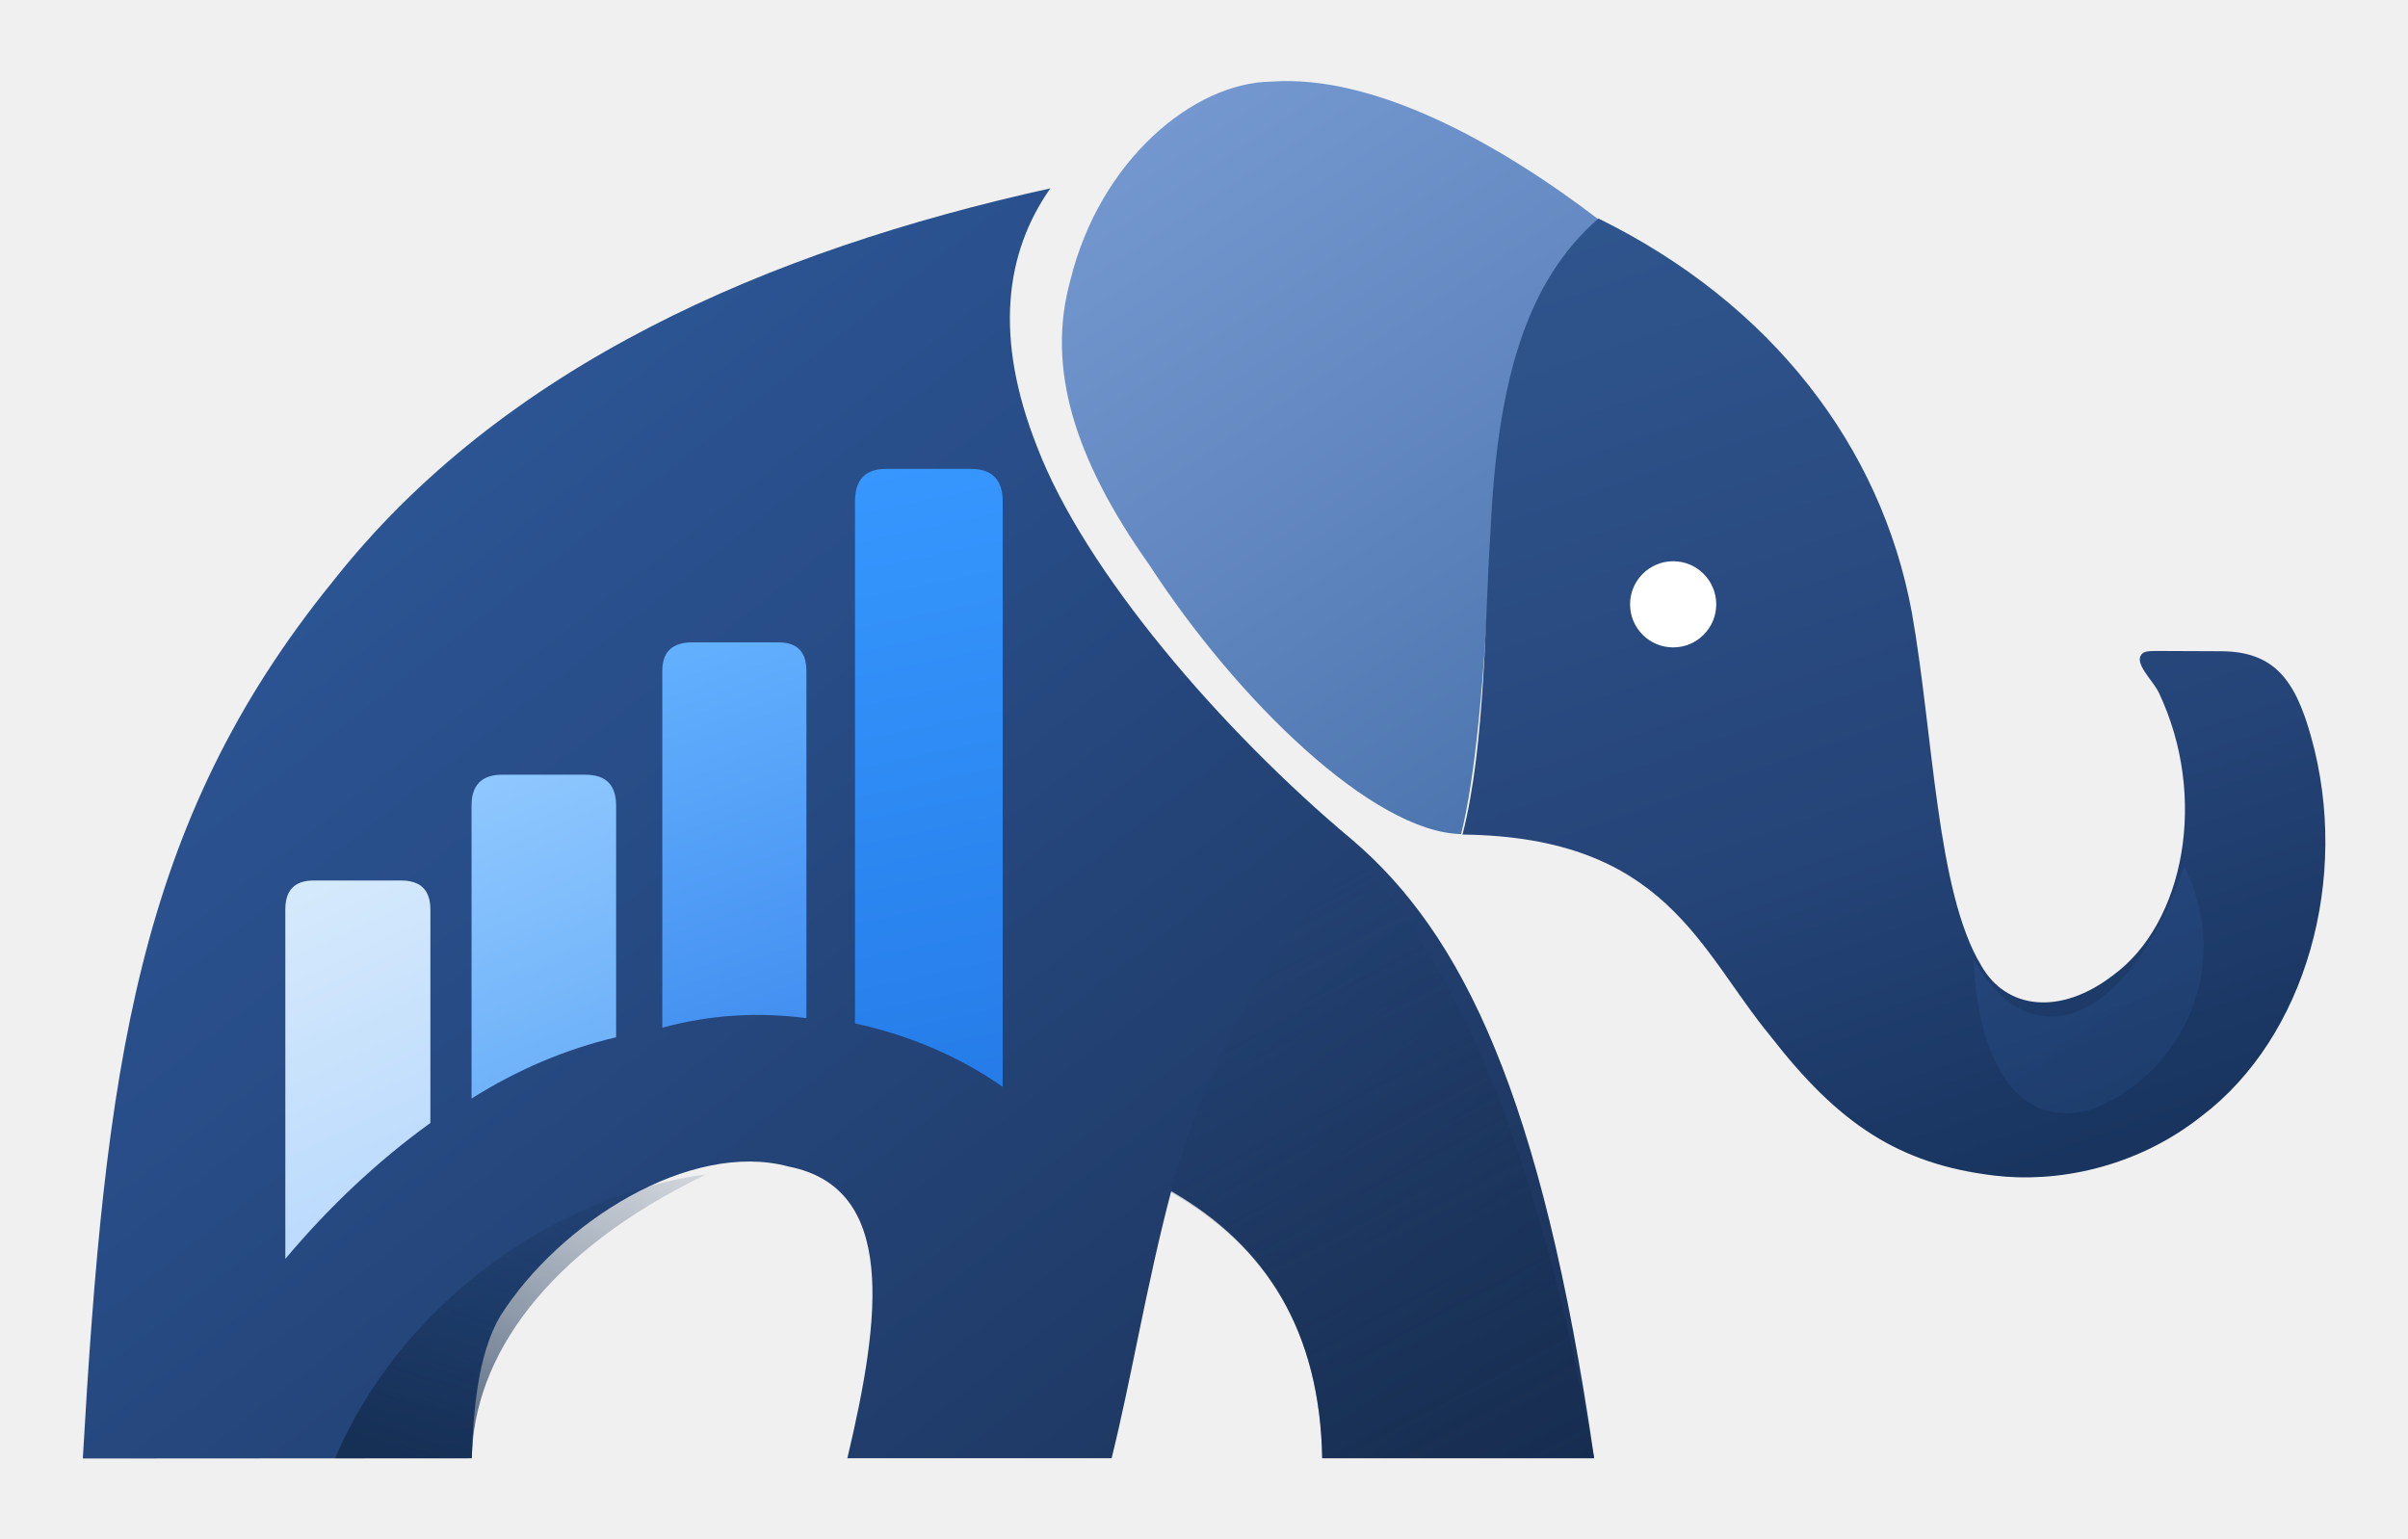
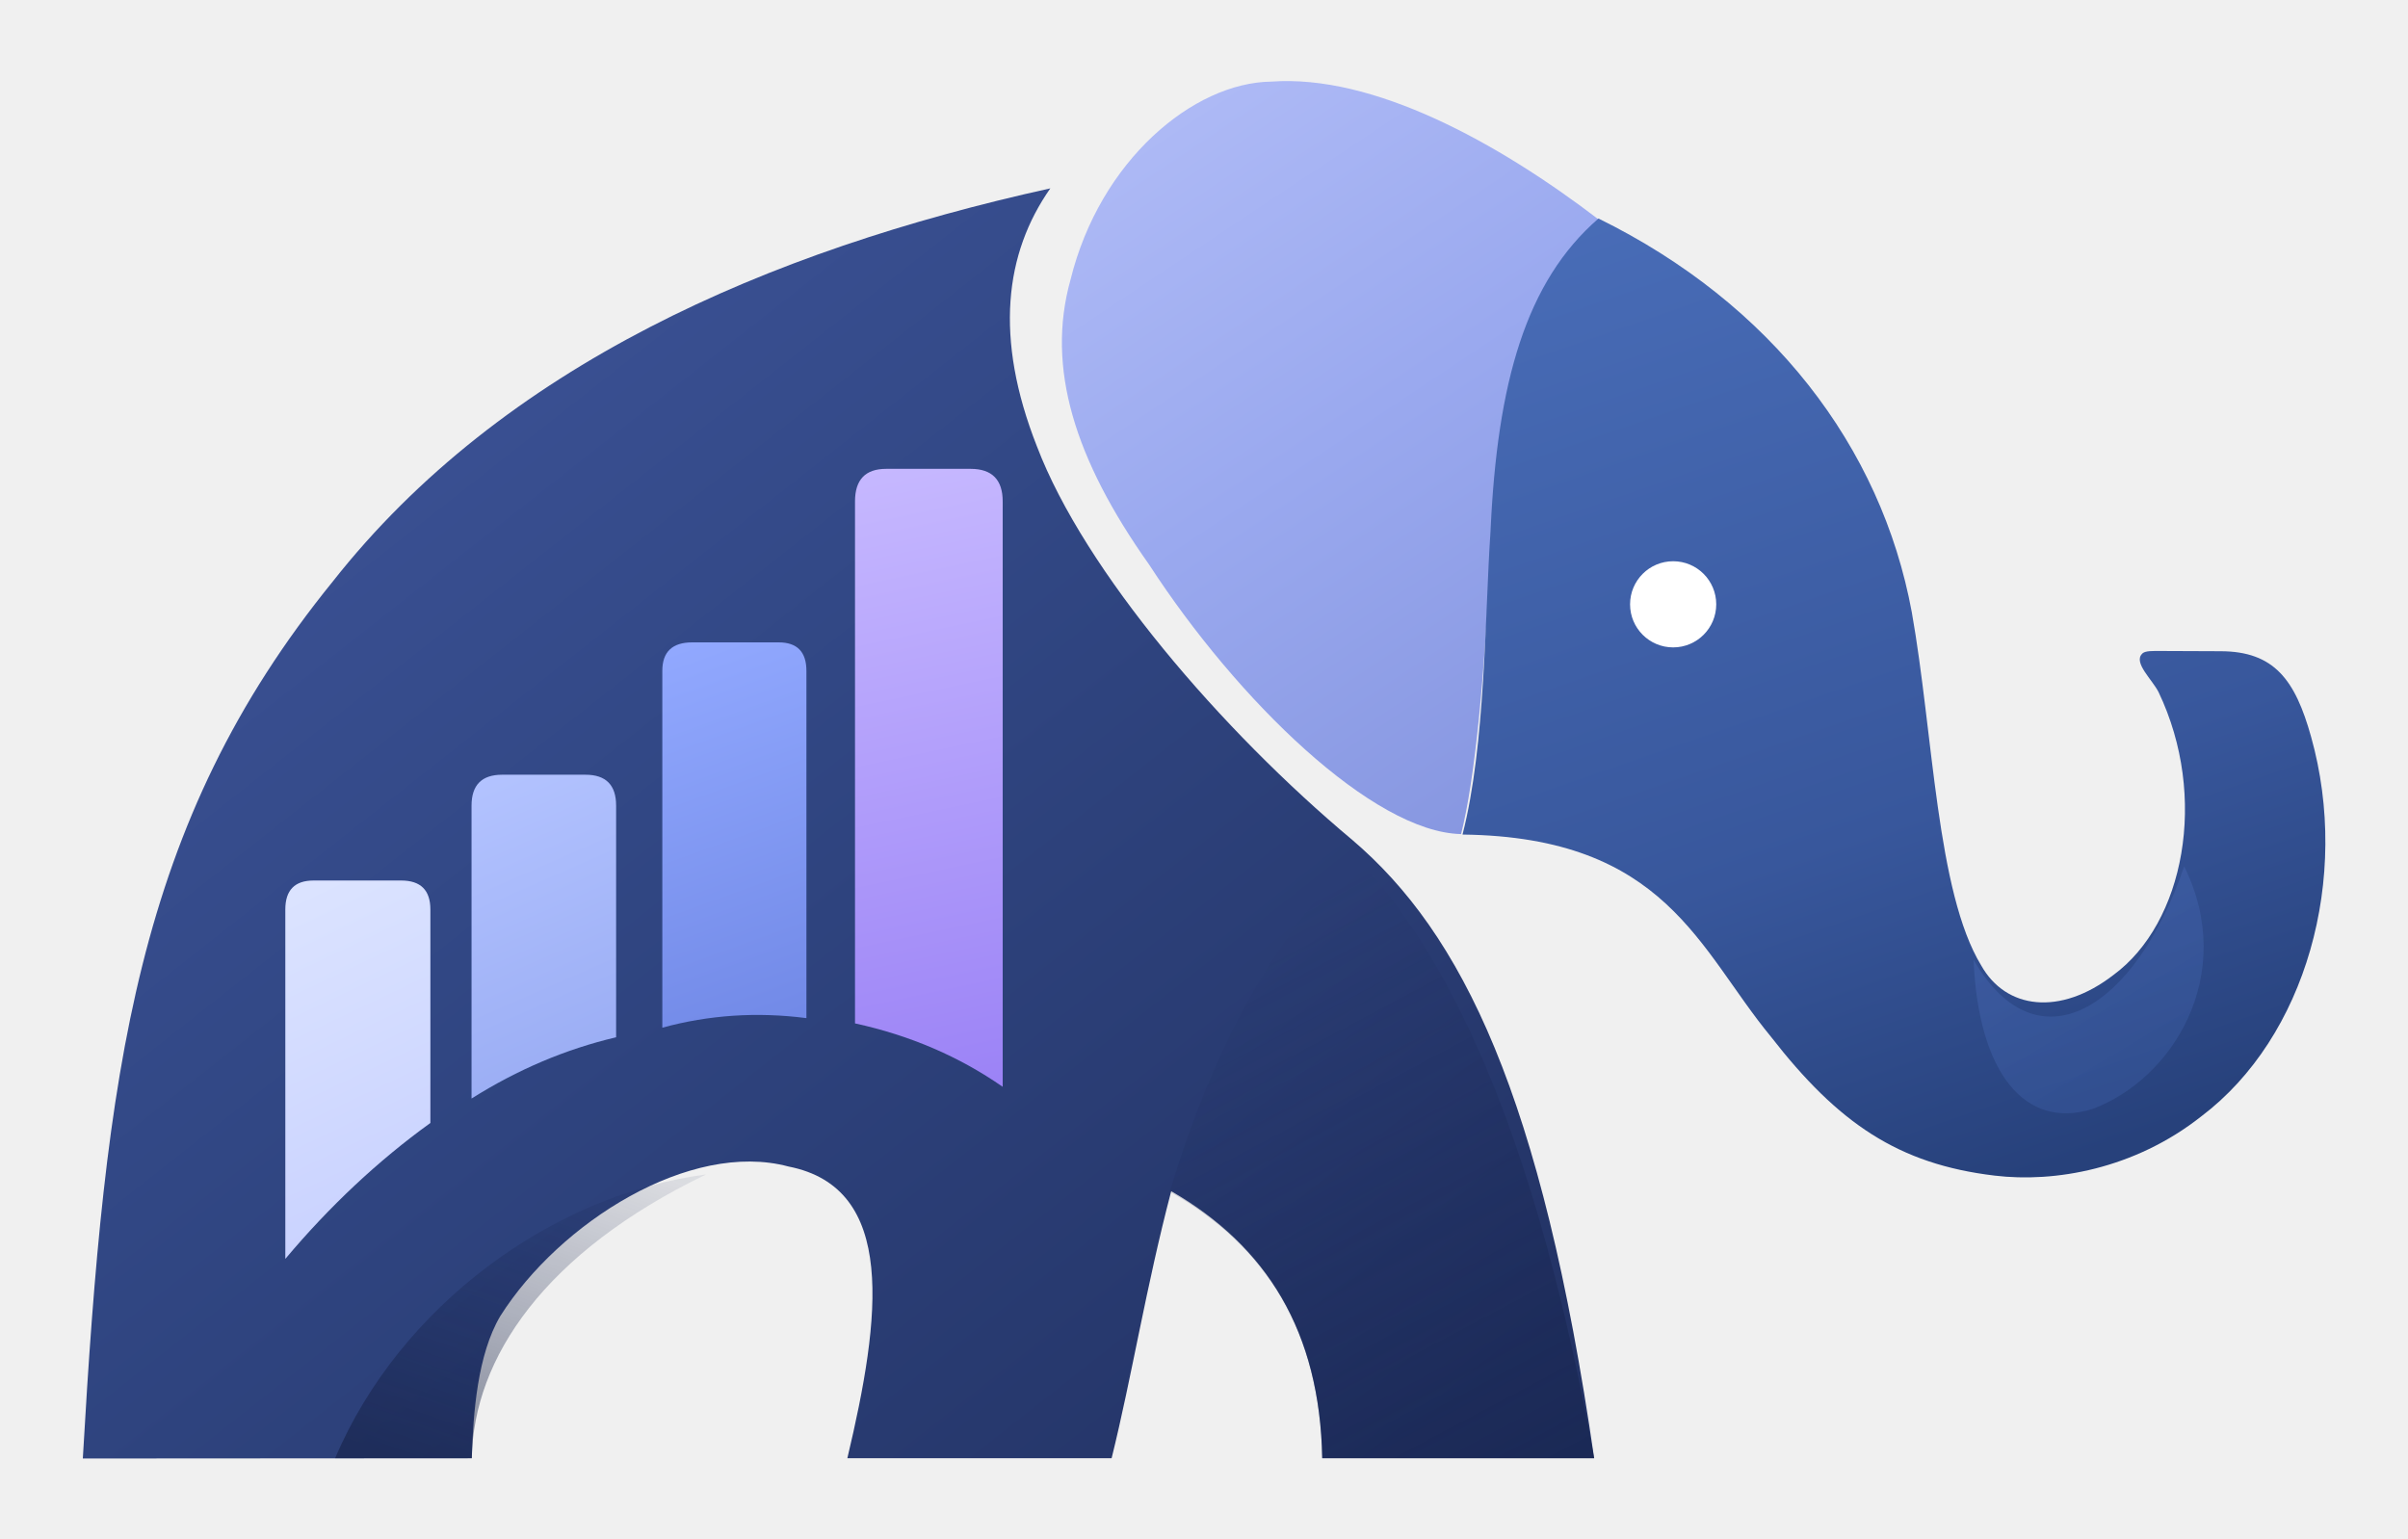
<svg xmlns="http://www.w3.org/2000/svg" viewBox="143 283 1006 643">
  <defs>
    <linearGradient id="body" x1="240" y1="340" x2="695" y2="918" gradientUnits="userSpaceOnUse">
-       <stop offset="0" stop-color="#305d9f" />
-       <stop offset="0.42" stop-color="#284d88" />
-       <stop offset="1" stop-color="#1d355d" />
+       <stop offset="0" stop-color="#41579e" />
+       <stop offset="0.45" stop-color="#314784" />
+       <stop offset="1" stop-color="#233365" />
    </linearGradient>
    <linearGradient id="ear" x1="590" y1="308" x2="801" y2="625" gradientUnits="userSpaceOnUse">
-       <stop offset="0" stop-color="#789bd2" />
-       <stop offset="0.48" stop-color="#658ac3" />
-       <stop offset="1" stop-color="#4a73ad" />
+       <stop offset="0" stop-color="#b3bef7" />
+       <stop offset="0.5" stop-color="#9aa9ef" />
+       <stop offset="1" stop-color="#8595df" />
    </linearGradient>
    <linearGradient id="head" x1="805" y1="362" x2="952" y2="787" gradientUnits="userSpaceOnUse">
-       <stop offset="0" stop-color="#30568f" />
-       <stop offset="0.65" stop-color="#254478" />
-       <stop offset="1" stop-color="#18345f" />
+       <stop offset="0" stop-color="#496db8" />
+       <stop offset="0.65" stop-color="#38579c" />
+       <stop offset="1" stop-color="#27417b" />
    </linearGradient>
    <linearGradient id="trunk" x1="962" y1="583" x2="1070" y2="764" gradientUnits="userSpaceOnUse">
-       <stop offset="0" stop-color="#315b9c" />
-       <stop offset="1" stop-color="#23487f" />
+       <stop offset="0" stop-color="#5d7fd0" />
+       <stop offset="1" stop-color="#3a5ca5" />
    </linearGradient>
    <linearGradient id="legShade" x1="368" y1="748" x2="317" y2="894" gradientUnits="userSpaceOnUse">
-       <stop offset="0" stop-color="#18365f" stop-opacity=".13" />
-       <stop offset="1" stop-color="#102747" stop-opacity=".72" />
+       <stop offset="0" stop-color="#192755" stop-opacity=".08" />
+       <stop offset="1" stop-color="#101a3c" stop-opacity=".50" />
    </linearGradient>
    <linearGradient id="frontLeg" x1="680" y1="661" x2="812" y2="909" gradientUnits="userSpaceOnUse">
-       <stop offset="0" stop-color="#1a355b" stop-opacity="0" />
-       <stop offset="1" stop-color="#132949" stop-opacity=".70" />
+       <stop offset="0" stop-color="#1a2757" stop-opacity="0" />
+       <stop offset="1" stop-color="#121f46" stop-opacity=".55" />
    </linearGradient>
    <linearGradient id="bar1" x1="260" y1="660" x2="328" y2="803" gradientUnits="userSpaceOnUse">
-       <stop offset="0" stop-color="#d5e9fc" />
-       <stop offset="1" stop-color="#b7d8fd" />
+       <stop offset="0" stop-color="#dbe3ff" />
+       <stop offset="1" stop-color="#c7d0ff" />
    </linearGradient>
    <linearGradient id="bar2" x1="345" y1="607" x2="402" y2="737" gradientUnits="userSpaceOnUse">
-       <stop offset="0" stop-color="#90c8ff" />
-       <stop offset="1" stop-color="#6aaff8" />
+       <stop offset="0" stop-color="#b3c3ff" />
+       <stop offset="1" stop-color="#98abf3" />
    </linearGradient>
    <linearGradient id="bar3" x1="421" y1="550" x2="481" y2="716" gradientUnits="userSpaceOnUse">
-       <stop offset="0" stop-color="#64b1ff" />
-       <stop offset="1" stop-color="#428ef0" />
+       <stop offset="0" stop-color="#92a9ff" />
+       <stop offset="1" stop-color="#7088e6" />
    </linearGradient>
    <linearGradient id="bar4" x1="507" y1="479" x2="562" y2="739" gradientUnits="userSpaceOnUse">
-       <stop offset="0" stop-color="#3797ff" />
-       <stop offset="1" stop-color="#257ce8" />
+       <stop offset="0" stop-color="#c6b8ff" />
+       <stop offset="1" stop-color="#9b82f6" />
    </linearGradient>
  </defs>
  <path fill="url(#body)" d="  M 177.6,892.4  C 186.9,730.3 199.8,627.2 282.0,526.0  C 353.0,435.8 463.9,387.7 581.8,361.7  C 562.8,388.8 558.3,424.1 576.2,469.5  C 596.1,521.7 653.3,588.2 707.9,633.9  C 753.7,672.9 787.1,740.5 809.0,892.3  L 695.4,892.3  C 694.4,839.3 672.2,803.7 632.3,780.7  C 621.8,820.6 615.9,858.0 607.4,892.3  L 497.0,892.3  C 511.0,833.4 517.8,779.3 472.4,770.4  C 431.4,759.4 376.8,793.7 352.0,832.9  C 342.5,849.0 340.7,873.2 340.1,892.3  Z" />
  <path fill="url(#bar1)" d="M 274,650.9 H 310.6 Q 322.8,650.9 322.8,663.0 V 752.2  Q 290.0,775.9 262.2,809.0 V 663.0 Q 262.2,650.9 274,650.9 Z" />
  <path fill="url(#bar2)" d="M 352.8,606.7 H 387.6 Q 400.4,606.7 400.4,619.6 V 716.4  Q 368.9,723.8 340.0,742.0 V 619.6 Q 340.0,606.7 352.8,606.7 Z" />
  <path fill="url(#bar3)" d="M 432.2,551.4 H 468.3 Q 479.9,551.4 479.9,563.3 V 708.4  Q 448.9,704.4 419.7,712.4 V 563.3 Q 419.7,551.4 432.2,551.4 Z" />
  <path fill="url(#bar4)" d="M 513.2,478.9 H 548.5 Q 561.9,478.9 561.9,492.5 V 737.1  Q 534.6,718.1 500.2,710.6 V 492.5 Q 500.2,478.9 513.2,478.9 Z" />
  <path fill="url(#legShade)" d="M 283.0,892.3 C 310.2,828.3 374.2,782.1 438.0,773.7  C 370.6,806.2 340.8,850.4 340.1,892.3 Z" />
  <path fill="url(#frontLeg)" d="M 631.7,780.9 C 652.6,711.8 678.8,672.9 708.6,640.0  C 758.8,692.2 789.3,783.6 809,892.3 H 695.4 C 694.4,839.3 672.2,803.7 631.7,780.9 Z" />
  <path fill="url(#ear)" d="M 753.4,631.5  C 716.7,630.7 660.0,575.8 623.0,518.8  C 591.9,474.9 580.0,436.6 590.2,400.0  C 602.5,350.0 641.6,317.5 674.1,317.1  C 716.7,314.0 768.5,342.3 811.0,374.8  C 778.3,409.1 768.2,451.8 765.8,508.3  C 763.4,566.4 759.1,609.0 753.4,631.5 Z" />
  <path fill="url(#head)" d="M 810.8,374.3  C 883.0,409.8 928.9,469.5 941.7,538.8  C 950.7,589.4 952.0,655.7 970.7,686.4  C 981.0,704.7 1003.6,707.6 1025.9,690.4  C 1055.5,668.7 1065.7,616.0 1044.8,572.2  C 1042.2,567.0 1034.2,559.9 1037.9,556.2  C 1039.0,554.8 1042.5,555.0 1046.2,555.0  L 1070.6,555.1  C 1093.2,555.1 1101.9,567.2 1108.5,590.8  C 1125.1,649.9 1106.3,716.4 1062.7,749.4  C 1034.6,771.6 1001.2,777.2 976.3,774.2  C 936.1,769.4 911.0,752.4 882.8,716.1  C 852.8,679.8 839.0,632.7 754.0,631.7  C 763.7,594.1 763.3,539.9 765.7,505.0  C 768.5,442.7 780.5,400.6 810.8,374.3 Z" />
  <path fill="url(#trunk)" opacity=".35" d="  M 967.5,684.0  C 994.0,730.0 1035.0,705.0 1055.5,645.0  C 1077.8,690.2 1050.7,734.0 1017.1,746.4  C 989.0,755.1 969.5,731.4 967.5,684.0 Z" />
-   <circle cx="842" cy="535.5" r="18.0" fill="#fff" />
+   <circle cx="842" cy="535.5" r="18.0" fill="#ffffff" />
</svg>
